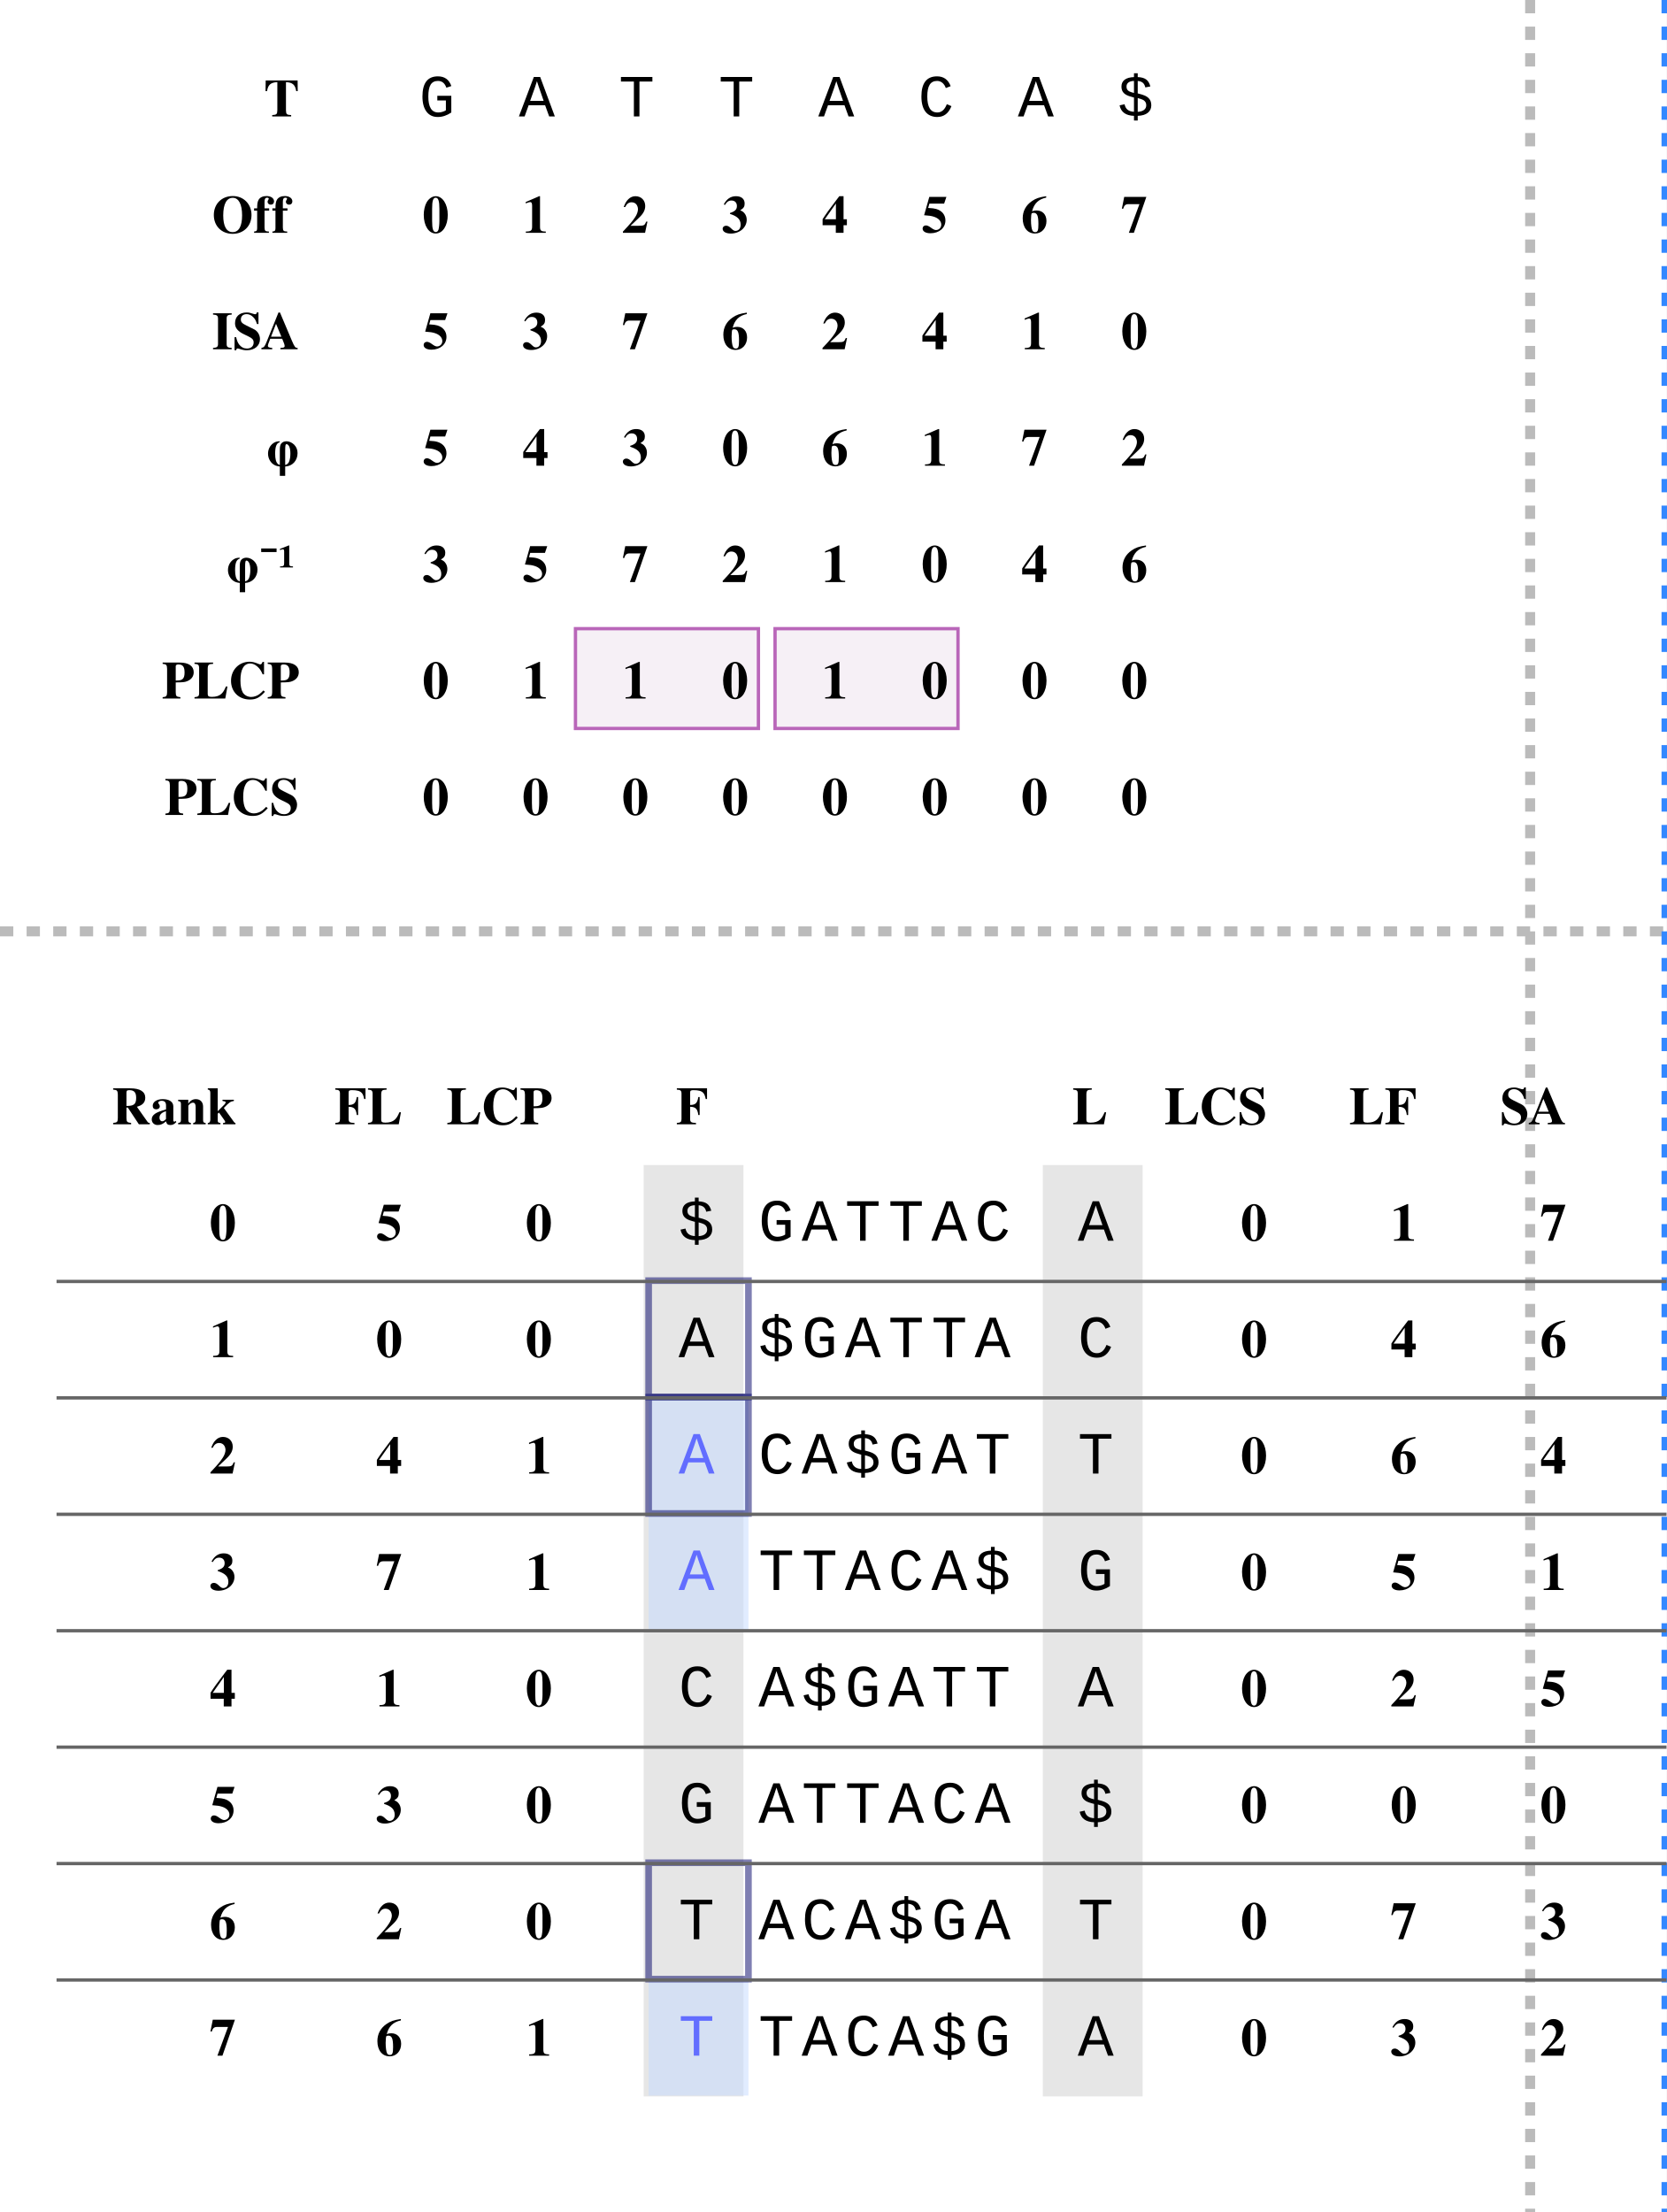
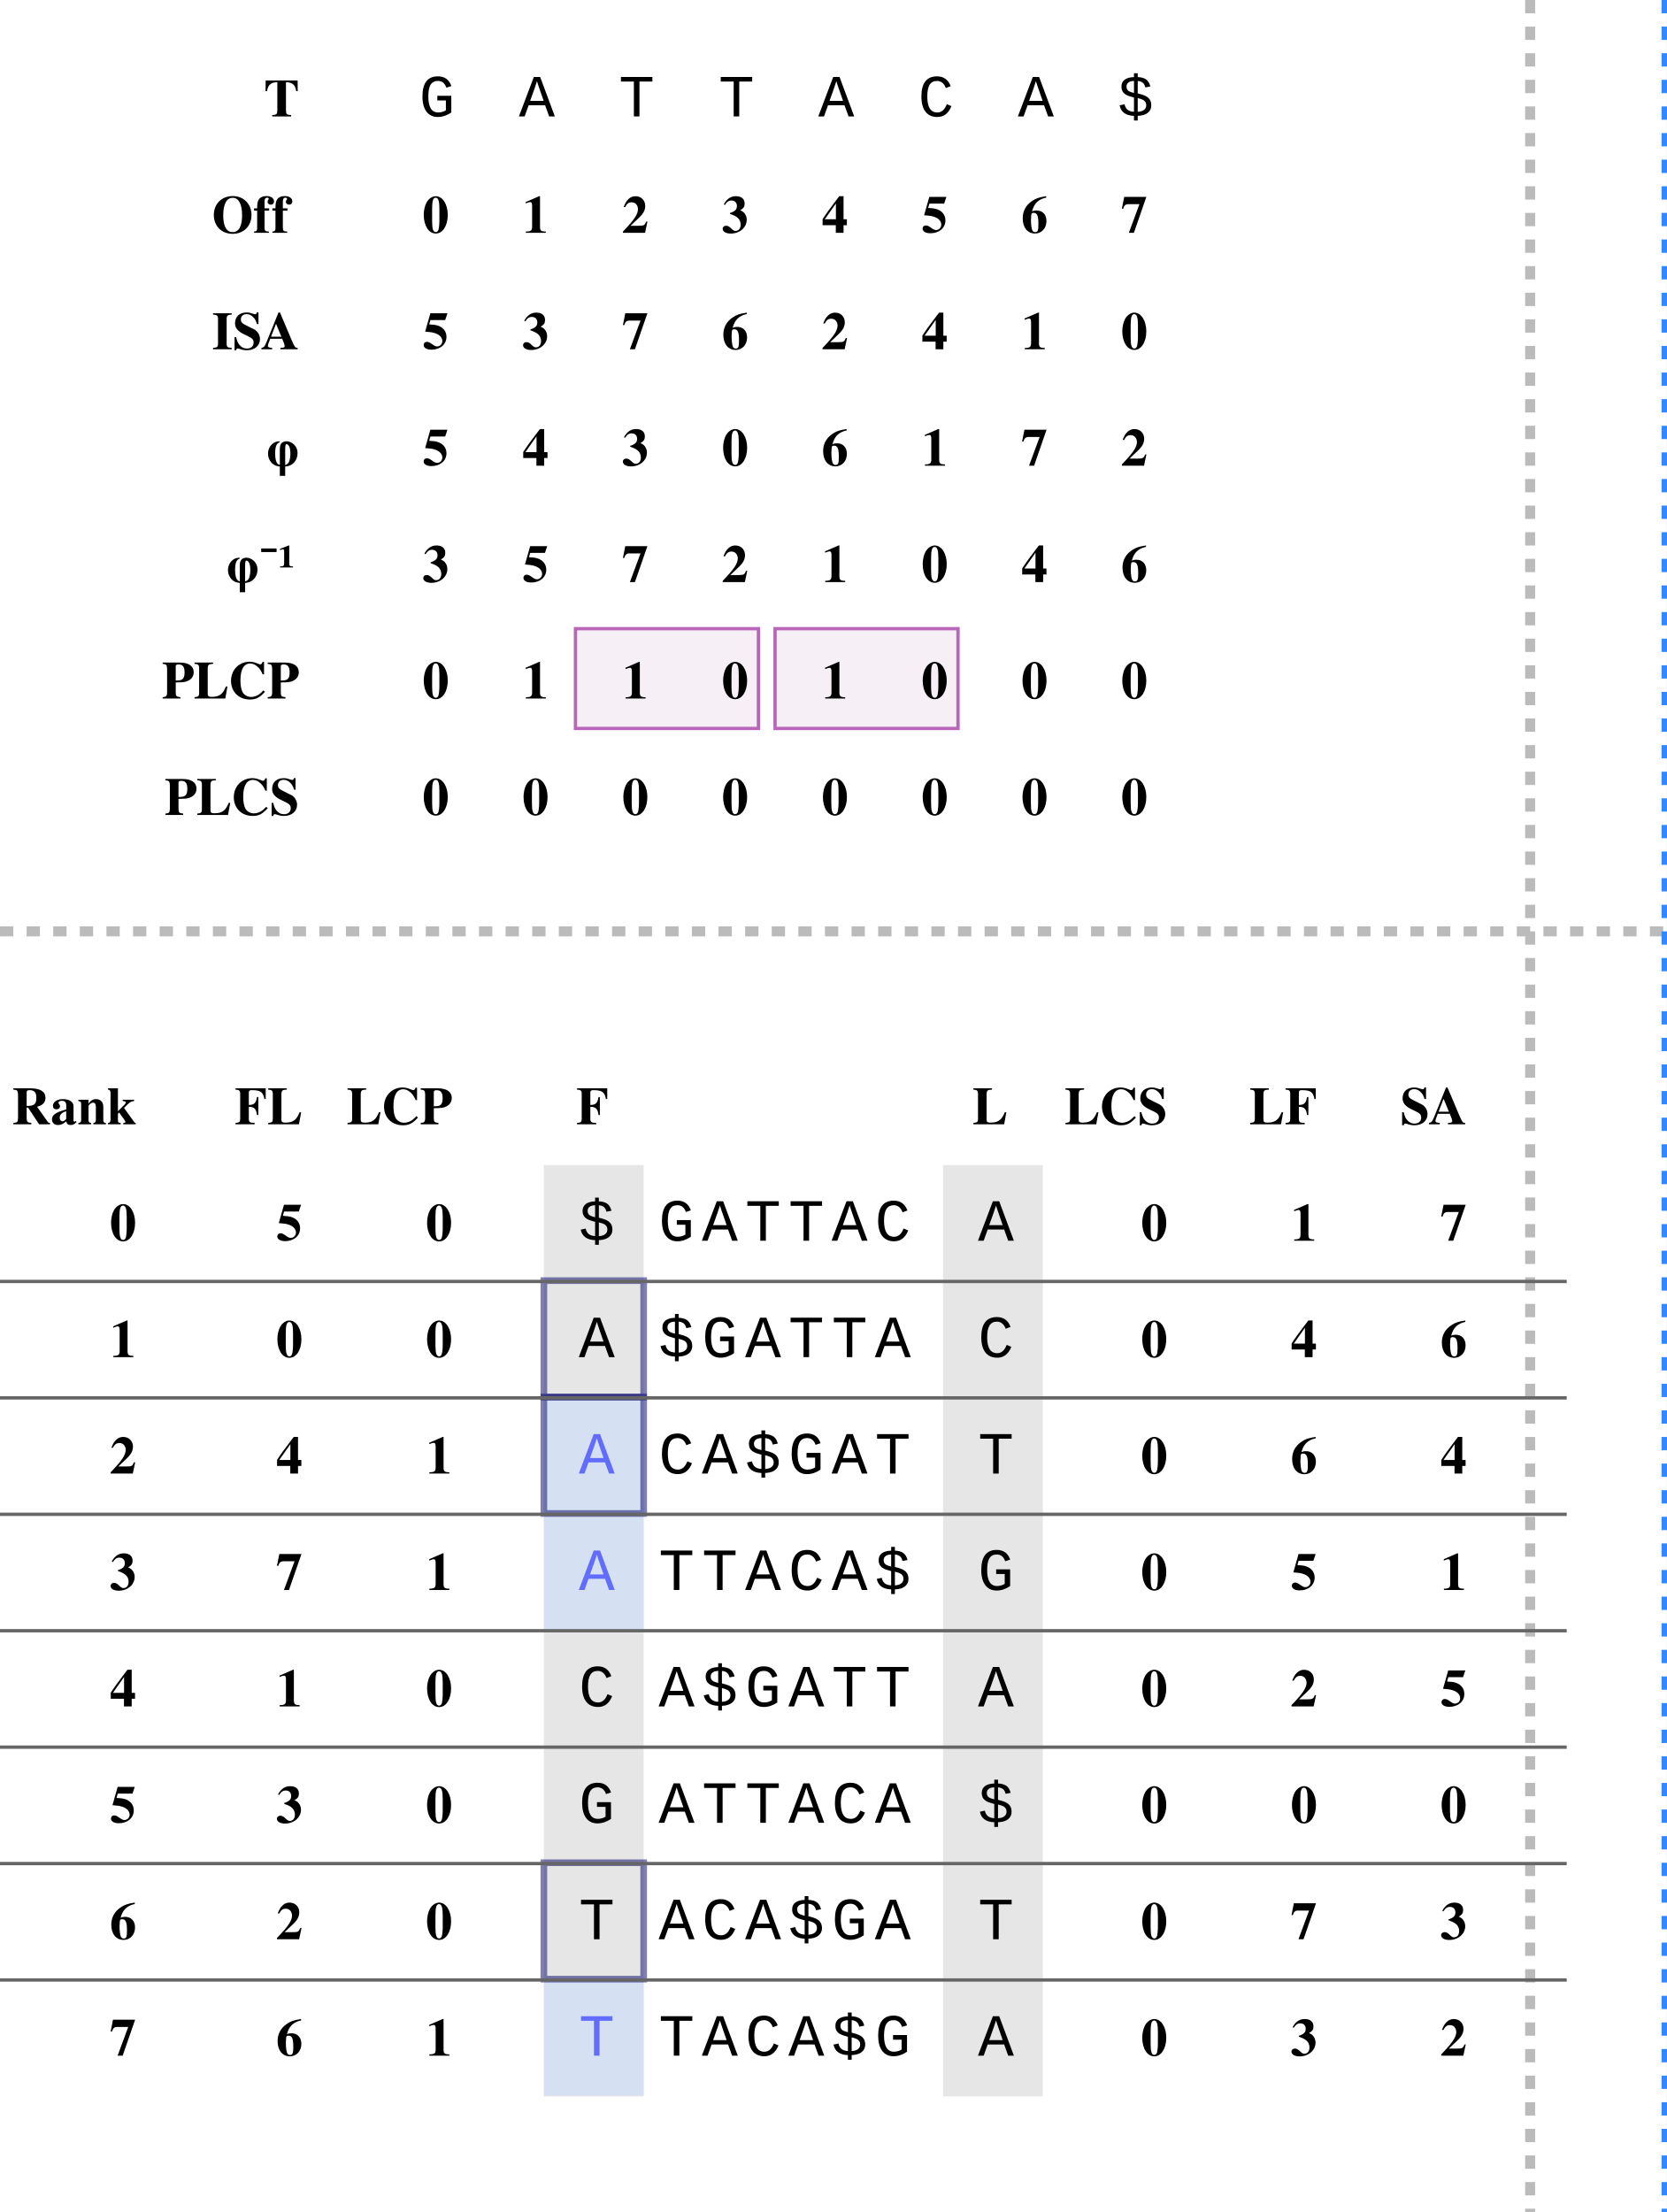
<svg xmlns="http://www.w3.org/2000/svg" width="501.0" height="665">
  <rect width="501.0" height="665" fill="#ffffff" />
  <defs>
    <style>
                .monospace { font-family: 'Courier New', monospace; font-size: 18px; }
                .label { font-family: 'Times', sans-serif; font-size: 16px; font-weight: bold; }
                .f-column { fill: #e6e6e6; stroke: none; }
                .l-column { fill: #e6e6e6; stroke: none; }
                .blue-highlight { fill: #c3d9ff; stroke: none; opacity: 0.5; }
                .blue-outline { fill: none; stroke: #000066; stroke-width: 2; opacity: 0.5; }
                .red-highlight { fill: #ffc3c3; stroke: none; opacity: 0.5; }
                .green-highlight { fill: #c3ffc3; stroke: none; opacity: 0.5; }
                .red-outline { fill: none; stroke: #660000; stroke-width: 2; opacity: 0.5; }
                .plum-highlight { fill: #f0e6f0; stroke: #8b008b; stroke-width: 1; opacity: 0.6; }
                .teal-highlight { fill: #d3f3f9; stroke: #006666; stroke-width: 1; opacity: 0.6; }
                .medgray-highlight { fill: #e0e0e0; stroke: none; }
                .lightgray-highlight { fill: #f0f0f0; stroke: none; }
                .bwt-separator { stroke: #666; stroke-width: 1; fill: none; }
                .arrow { stroke: #333; stroke-width: 2; fill: none; }
                .arrow-label { font-family: 'Courier New', monospace; font-size: 14px; font-weight: bold; }
                </style>
  </defs>
  <line x1="0" y1="280" x2="501.0" y2="280" style="stroke:#bbb;stroke-width:3;stroke-dasharray:4,4" />
  <line x1="460" y1="0" x2="460" y2="665" style="stroke:#bbb;stroke-width:3;stroke-dasharray:4,4" />
  <line x1="501.0" y1="0" x2="501.0" y2="665" style="stroke:#38f;stroke-width:3;stroke-dasharray:4,4" />
  <g id="T">
    <text x="90" y="35" class="label" text-anchor="end">T</text>
    <text x="126.0" y="35" class="monospace">G</text>
    <text x="156.0" y="35" class="monospace">A</text>
    <text x="186.0" y="35" class="monospace">T</text>
    <text x="216.0" y="35" class="monospace">T</text>
    <text x="246.0" y="35" class="monospace">A</text>
    <text x="276.0" y="35" class="monospace">C</text>
    <text x="306.0" y="35" class="monospace">A</text>
    <text x="336.0" y="35" class="monospace">$</text>
  </g>
  <g id="Offset">
    <text x="87.0" y="70" class="label" text-anchor="end">Off</text>
    <text x="135.0" y="70" class="label" text-anchor="end">0</text>
    <text x="165.0" y="70" class="label" text-anchor="end">1</text>
    <text x="195.0" y="70" class="label" text-anchor="end">2</text>
    <text x="225.0" y="70" class="label" text-anchor="end">3</text>
    <text x="255.0" y="70" class="label" text-anchor="end">4</text>
    <text x="285.0" y="70" class="label" text-anchor="end">5</text>
    <text x="315.0" y="70" class="label" text-anchor="end">6</text>
    <text x="345.0" y="70" class="label" text-anchor="end">7</text>
  </g>
  <g id="ISA">
    <text x="90" y="105" class="label" text-anchor="end">ISA</text>
    <text x="135.0" y="105" class="label" text-anchor="end">5</text>
    <text x="165.0" y="105" class="label" text-anchor="end">3</text>
    <text x="195.0" y="105" class="label" text-anchor="end">7</text>
    <text x="225.0" y="105" class="label" text-anchor="end">6</text>
    <text x="255.0" y="105" class="label" text-anchor="end">2</text>
    <text x="285.0" y="105" class="label" text-anchor="end">4</text>
    <text x="315.0" y="105" class="label" text-anchor="end">1</text>
    <text x="345.0" y="105" class="label" text-anchor="end">0</text>
  </g>
  <g id="Phi">
    <g id="PhiRects">
  </g>
    <g id="PhiVals">
      <text x="90" y="140" class="label" text-anchor="end">φ</text>
      <text x="135.0" y="140" class="label" text-anchor="end">5</text>
      <text x="165.0" y="140" class="label" text-anchor="end">4</text>
      <text x="195.0" y="140" class="label" text-anchor="end">3</text>
      <text x="225.0" y="140" class="label" text-anchor="end">0</text>
      <text x="255.0" y="140" class="label" text-anchor="end">6</text>
      <text x="285.0" y="140" class="label" text-anchor="end">1</text>
      <text x="315.0" y="140" class="label" text-anchor="end">7</text>
      <text x="345.0" y="140" class="label" text-anchor="end">2</text>
    </g>
  </g>
  <g id="PhiInv">
    <g id="PhiInvRects">
  </g>
    <g id="PhiInvVals">
      <text x="88.5" y="175" class="label" text-anchor="end">φ⁻¹</text>
      <text x="135.0" y="175" class="label" text-anchor="end">3</text>
      <text x="165.0" y="175" class="label" text-anchor="end">5</text>
      <text x="195.0" y="175" class="label" text-anchor="end">7</text>
      <text x="225.0" y="175" class="label" text-anchor="end">2</text>
      <text x="255.0" y="175" class="label" text-anchor="end">1</text>
      <text x="285.0" y="175" class="label" text-anchor="end">0</text>
      <text x="315.0" y="175" class="label" text-anchor="end">4</text>
      <text x="345.0" y="175" class="label" text-anchor="end">6</text>
    </g>
  </g>
  <g id="PLCP">
    <g id="PLCPrects">
      <rect x="173.0" y="189.0" width="55" height="30" class="plum-highlight" />
      <rect x="233.0" y="189.0" width="55" height="30" class="plum-highlight" />
    </g>
    <g id="PLCPvals">
      <text x="90" y="210" class="label" text-anchor="end">PLCP</text>
      <text x="135.0" y="210" class="label" text-anchor="end">0</text>
      <text x="165.0" y="210" class="label" text-anchor="end">1</text>
      <text x="195.0" y="210" class="label" text-anchor="end">1</text>
      <text x="225.0" y="210" class="label" text-anchor="end">0</text>
      <text x="255.0" y="210" class="label" text-anchor="end">1</text>
      <text x="285.0" y="210" class="label" text-anchor="end">0</text>
      <text x="315.0" y="210" class="label" text-anchor="end">0</text>
      <text x="345.0" y="210" class="label" text-anchor="end">0</text>
    </g>
  </g>
  <g id="PLCS">
    <g id="PLCSrect">
  </g>
    <g id="PLCSvals">
      <text x="90" y="245" class="label" text-anchor="end">PLCS</text>
      <text x="135.0" y="245" class="label" text-anchor="end">0</text>
      <text x="165.0" y="245" class="label" text-anchor="end">0</text>
      <text x="195.0" y="245" class="label" text-anchor="end">0</text>
      <text x="225.0" y="245" class="label" text-anchor="end">0</text>
      <text x="255.0" y="245" class="label" text-anchor="end">0</text>
      <text x="285.0" y="245" class="label" text-anchor="end">0</text>
      <text x="315.0" y="245" class="label" text-anchor="end">0</text>
      <text x="345.0" y="245" class="label" text-anchor="end">0</text>
    </g>
  </g>
  <g id="SA">
-     <text x="471.0" y="338.0" class="label" text-anchor="end">SA</text>
-     <text x="471.0" y="373.0" class="label" text-anchor="end">7</text>
-     <text x="471.0" y="408.0" class="label" text-anchor="end">6</text>
-     <text x="471.0" y="443.0" class="label" text-anchor="end">4</text>
-     <text x="471.0" y="478.0" class="label" text-anchor="end">1</text>
-     <text x="471.0" y="513.0" class="label" text-anchor="end">5</text>
-     <text x="471.0" y="548.0" class="label" text-anchor="end">0</text>
-     <text x="471.0" y="583.0" class="label" text-anchor="end">3</text>
-     <text x="471.0" y="618.0" class="label" text-anchor="end">2</text>
+     <text x="441.0" y="338.0" class="label" text-anchor="end">SA</text>
+     <text x="441.0" y="373.0" class="label" text-anchor="end">7</text>
+     <text x="441.0" y="408.0" class="label" text-anchor="end">6</text>
+     <text x="441.0" y="443.0" class="label" text-anchor="end">4</text>
+     <text x="441.0" y="478.0" class="label" text-anchor="end">1</text>
+     <text x="441.0" y="513.0" class="label" text-anchor="end">5</text>
+     <text x="441.0" y="548.0" class="label" text-anchor="end">0</text>
+     <text x="441.0" y="583.0" class="label" text-anchor="end">3</text>
+     <text x="441.0" y="618.0" class="label" text-anchor="end">2</text>
  </g>
  <g id="LF">
    <g id="LFrects">
  </g>
    <g id="LF">
-       <text x="426.0" y="338.0" class="label" text-anchor="end">LF</text>
-       <text x="426.0" y="373.0" class="label" text-anchor="end">1</text>
-       <text x="426.0" y="408.0" class="label" text-anchor="end">4</text>
-       <text x="426.0" y="443.0" class="label" text-anchor="end">6</text>
-       <text x="426.0" y="478.0" class="label" text-anchor="end">5</text>
-       <text x="426.0" y="513.0" class="label" text-anchor="end">2</text>
-       <text x="426.0" y="548.0" class="label" text-anchor="end">0</text>
-       <text x="426.0" y="583.0" class="label" text-anchor="end">7</text>
-       <text x="426.0" y="618.0" class="label" text-anchor="end">3</text>
+       <text x="396.0" y="338.0" class="label" text-anchor="end">LF</text>
+       <text x="396.0" y="373.0" class="label" text-anchor="end">1</text>
+       <text x="396.0" y="408.0" class="label" text-anchor="end">4</text>
+       <text x="396.0" y="443.0" class="label" text-anchor="end">6</text>
+       <text x="396.0" y="478.0" class="label" text-anchor="end">5</text>
+       <text x="396.0" y="513.0" class="label" text-anchor="end">2</text>
+       <text x="396.0" y="548.0" class="label" text-anchor="end">0</text>
+       <text x="396.0" y="583.0" class="label" text-anchor="end">7</text>
+       <text x="396.0" y="618.0" class="label" text-anchor="end">3</text>
    </g>
  </g>
  <g id="LCS">
    <g id="LCSvals">
-       <text x="381.0" y="338.0" class="label" text-anchor="end">LCS</text>
-       <text x="381.0" y="373.0" class="label" text-anchor="end">0</text>
-       <text x="381.0" y="408.0" class="label" text-anchor="end">0</text>
-       <text x="381.0" y="443.0" class="label" text-anchor="end">0</text>
-       <text x="381.0" y="478.0" class="label" text-anchor="end">0</text>
-       <text x="381.0" y="513.0" class="label" text-anchor="end">0</text>
-       <text x="381.0" y="548.0" class="label" text-anchor="end">0</text>
-       <text x="381.0" y="583.0" class="label" text-anchor="end">0</text>
-       <text x="381.0" y="618.0" class="label" text-anchor="end">0</text>
+       <text x="351.0" y="338.0" class="label" text-anchor="end">LCS</text>
+       <text x="351.0" y="373.0" class="label" text-anchor="end">0</text>
+       <text x="351.0" y="408.0" class="label" text-anchor="end">0</text>
+       <text x="351.0" y="443.0" class="label" text-anchor="end">0</text>
+       <text x="351.0" y="478.0" class="label" text-anchor="end">0</text>
+       <text x="351.0" y="513.0" class="label" text-anchor="end">0</text>
+       <text x="351.0" y="548.0" class="label" text-anchor="end">0</text>
+       <text x="351.0" y="583.0" class="label" text-anchor="end">0</text>
+       <text x="351.0" y="618.0" class="label" text-anchor="end">0</text>
    </g>
  </g>
  <g id="L">
-     <rect x="313.5" y="350.25" width="30" height="280" class="l-column" />
-     <text x="333.0" y="338.0" class="label" text-anchor="end">L</text>
-     <text x="324.0" y="373.0" class="monospace" fill="black">A</text>
-     <text x="324.0" y="408.0" class="monospace" fill="black">C</text>
-     <text x="324.0" y="443.0" class="monospace" fill="black">T</text>
-     <text x="324.0" y="478.0" class="monospace" fill="black">G</text>
-     <text x="324.0" y="513.0" class="monospace" fill="black">A</text>
-     <text x="324.0" y="548.0" class="monospace" fill="black">$</text>
-     <text x="324.0" y="583.0" class="monospace" fill="black">T</text>
-     <text x="324.0" y="618.0" class="monospace" fill="black">A</text>
+     <rect x="283.5" y="350.25" width="30" height="280" class="l-column" />
+     <text x="303.0" y="338.0" class="label" text-anchor="end">L</text>
+     <text x="294.0" y="373.0" class="monospace" fill="black">A</text>
+     <text x="294.0" y="408.0" class="monospace" fill="black">C</text>
+     <text x="294.0" y="443.0" class="monospace" fill="black">T</text>
+     <text x="294.0" y="478.0" class="monospace" fill="black">G</text>
+     <text x="294.0" y="513.0" class="monospace" fill="black">A</text>
+     <text x="294.0" y="548.0" class="monospace" fill="black">$</text>
+     <text x="294.0" y="583.0" class="monospace" fill="black">T</text>
+     <text x="294.0" y="618.0" class="monospace" fill="black">A</text>
  </g>
  <g id="BWM">
    <g id="BWMCol0">
-       <text x="198.0" y="373.0" class="monospace" fill="black">$</text>
-       <text x="198.0" y="408.0" class="monospace" fill="black">A</text>
-       <text x="198.0" y="443.0" class="monospace" fill="blue">A</text>
-       <text x="198.0" y="478.0" class="monospace" fill="blue">A</text>
-       <text x="198.0" y="513.0" class="monospace" fill="black">C</text>
-       <text x="198.0" y="548.0" class="monospace" fill="black">G</text>
-       <text x="198.0" y="583.0" class="monospace" fill="black">T</text>
-       <text x="198.0" y="618.0" class="monospace" fill="blue">T</text>
+       <text x="168.0" y="373.0" class="monospace" fill="black">$</text>
+       <text x="168.0" y="408.0" class="monospace" fill="black">A</text>
+       <text x="168.0" y="443.0" class="monospace" fill="blue">A</text>
+       <text x="168.0" y="478.0" class="monospace" fill="blue">A</text>
+       <text x="168.0" y="513.0" class="monospace" fill="black">C</text>
+       <text x="168.0" y="548.0" class="monospace" fill="black">G</text>
+       <text x="168.0" y="583.0" class="monospace" fill="black">T</text>
+       <text x="168.0" y="618.0" class="monospace" fill="blue">T</text>
    </g>
    <g id="BWMCol1">
-       <text x="228.0" y="373.0" class="monospace" fill="black">G</text>
-       <text x="228.0" y="408.0" class="monospace" fill="black">$</text>
-       <text x="228.0" y="443.0" class="monospace" fill="black">C</text>
-       <text x="228.0" y="478.0" class="monospace" fill="black">T</text>
-       <text x="228.0" y="513.0" class="monospace" fill="black">A</text>
-       <text x="228.0" y="548.0" class="monospace" fill="black">A</text>
-       <text x="228.0" y="583.0" class="monospace" fill="black">A</text>
-       <text x="228.0" y="618.0" class="monospace" fill="black">T</text>
+       <text x="198.0" y="373.0" class="monospace" fill="black">G</text>
+       <text x="198.0" y="408.0" class="monospace" fill="black">$</text>
+       <text x="198.0" y="443.0" class="monospace" fill="black">C</text>
+       <text x="198.0" y="478.0" class="monospace" fill="black">T</text>
+       <text x="198.0" y="513.0" class="monospace" fill="black">A</text>
+       <text x="198.0" y="548.0" class="monospace" fill="black">A</text>
+       <text x="198.0" y="583.0" class="monospace" fill="black">A</text>
+       <text x="198.0" y="618.0" class="monospace" fill="black">T</text>
    </g>
    <g id="BWMCol2">
-       <text x="241.0" y="373.0" class="monospace" fill="black">A</text>
-       <text x="241.0" y="408.0" class="monospace" fill="black">G</text>
-       <text x="241.0" y="443.0" class="monospace" fill="black">A</text>
-       <text x="241.0" y="478.0" class="monospace" fill="black">T</text>
-       <text x="241.0" y="513.0" class="monospace" fill="black">$</text>
-       <text x="241.0" y="548.0" class="monospace" fill="black">T</text>
-       <text x="241.0" y="583.0" class="monospace" fill="black">C</text>
-       <text x="241.0" y="618.0" class="monospace" fill="black">A</text>
+       <text x="211.0" y="373.0" class="monospace" fill="black">A</text>
+       <text x="211.0" y="408.0" class="monospace" fill="black">G</text>
+       <text x="211.0" y="443.0" class="monospace" fill="black">A</text>
+       <text x="211.0" y="478.0" class="monospace" fill="black">T</text>
+       <text x="211.0" y="513.0" class="monospace" fill="black">$</text>
+       <text x="211.0" y="548.0" class="monospace" fill="black">T</text>
+       <text x="211.0" y="583.0" class="monospace" fill="black">C</text>
+       <text x="211.0" y="618.0" class="monospace" fill="black">A</text>
    </g>
    <g id="BWMCol3">
-       <text x="254.0" y="373.0" class="monospace" fill="black">T</text>
-       <text x="254.0" y="408.0" class="monospace" fill="black">A</text>
-       <text x="254.0" y="443.0" class="monospace" fill="black">$</text>
-       <text x="254.0" y="478.0" class="monospace" fill="black">A</text>
-       <text x="254.0" y="513.0" class="monospace" fill="black">G</text>
-       <text x="254.0" y="548.0" class="monospace" fill="black">T</text>
-       <text x="254.0" y="583.0" class="monospace" fill="black">A</text>
-       <text x="254.0" y="618.0" class="monospace" fill="black">C</text>
+       <text x="224.0" y="373.0" class="monospace" fill="black">T</text>
+       <text x="224.0" y="408.0" class="monospace" fill="black">A</text>
+       <text x="224.0" y="443.0" class="monospace" fill="black">$</text>
+       <text x="224.0" y="478.0" class="monospace" fill="black">A</text>
+       <text x="224.0" y="513.0" class="monospace" fill="black">G</text>
+       <text x="224.0" y="548.0" class="monospace" fill="black">T</text>
+       <text x="224.0" y="583.0" class="monospace" fill="black">A</text>
+       <text x="224.0" y="618.0" class="monospace" fill="black">C</text>
    </g>
    <g id="BWMCol4">
-       <text x="267.0" y="373.0" class="monospace" fill="black">T</text>
-       <text x="267.0" y="408.0" class="monospace" fill="black">T</text>
-       <text x="267.0" y="443.0" class="monospace" fill="black">G</text>
-       <text x="267.0" y="478.0" class="monospace" fill="black">C</text>
-       <text x="267.0" y="513.0" class="monospace" fill="black">A</text>
-       <text x="267.0" y="548.0" class="monospace" fill="black">A</text>
-       <text x="267.0" y="583.0" class="monospace" fill="black">$</text>
-       <text x="267.0" y="618.0" class="monospace" fill="black">A</text>
+       <text x="237.0" y="373.0" class="monospace" fill="black">T</text>
+       <text x="237.0" y="408.0" class="monospace" fill="black">T</text>
+       <text x="237.0" y="443.0" class="monospace" fill="black">G</text>
+       <text x="237.0" y="478.0" class="monospace" fill="black">C</text>
+       <text x="237.0" y="513.0" class="monospace" fill="black">A</text>
+       <text x="237.0" y="548.0" class="monospace" fill="black">A</text>
+       <text x="237.0" y="583.0" class="monospace" fill="black">$</text>
+       <text x="237.0" y="618.0" class="monospace" fill="black">A</text>
    </g>
    <g id="BWMCol5">
-       <text x="280.0" y="373.0" class="monospace" fill="black">A</text>
-       <text x="280.0" y="408.0" class="monospace" fill="black">T</text>
-       <text x="280.0" y="443.0" class="monospace" fill="black">A</text>
-       <text x="280.0" y="478.0" class="monospace" fill="black">A</text>
-       <text x="280.0" y="513.0" class="monospace" fill="black">T</text>
-       <text x="280.0" y="548.0" class="monospace" fill="black">C</text>
-       <text x="280.0" y="583.0" class="monospace" fill="black">G</text>
-       <text x="280.0" y="618.0" class="monospace" fill="black">$</text>
+       <text x="250.0" y="373.0" class="monospace" fill="black">A</text>
+       <text x="250.0" y="408.0" class="monospace" fill="black">T</text>
+       <text x="250.0" y="443.0" class="monospace" fill="black">A</text>
+       <text x="250.0" y="478.0" class="monospace" fill="black">A</text>
+       <text x="250.0" y="513.0" class="monospace" fill="black">T</text>
+       <text x="250.0" y="548.0" class="monospace" fill="black">C</text>
+       <text x="250.0" y="583.0" class="monospace" fill="black">G</text>
+       <text x="250.0" y="618.0" class="monospace" fill="black">$</text>
    </g>
    <g id="BWMCol6">
-       <text x="293.0" y="373.0" class="monospace" fill="black">C</text>
-       <text x="293.0" y="408.0" class="monospace" fill="black">A</text>
-       <text x="293.0" y="443.0" class="monospace" fill="black">T</text>
-       <text x="293.0" y="478.0" class="monospace" fill="black">$</text>
-       <text x="293.0" y="513.0" class="monospace" fill="black">T</text>
-       <text x="293.0" y="548.0" class="monospace" fill="black">A</text>
-       <text x="293.0" y="583.0" class="monospace" fill="black">A</text>
-       <text x="293.0" y="618.0" class="monospace" fill="black">G</text>
+       <text x="263.0" y="373.0" class="monospace" fill="black">C</text>
+       <text x="263.0" y="408.0" class="monospace" fill="black">A</text>
+       <text x="263.0" y="443.0" class="monospace" fill="black">T</text>
+       <text x="263.0" y="478.0" class="monospace" fill="black">$</text>
+       <text x="263.0" y="513.0" class="monospace" fill="black">T</text>
+       <text x="263.0" y="548.0" class="monospace" fill="black">A</text>
+       <text x="263.0" y="583.0" class="monospace" fill="black">A</text>
+       <text x="263.0" y="618.0" class="monospace" fill="black">G</text>
    </g>
  </g>
  <g id="LCSrects">
    <g id="LCSrect1">
  </g>
    <g id="LCSrect2">
  </g>
  </g>
  <g id="F">
-     <rect x="193.5" y="350.25" width="30" height="280" class="f-column" />
-     <text x="213.0" y="338.0" class="label" text-anchor="end">F</text>
-     <text x="204.0" y="373.0" class="monospace" fill="black">$</text>
-     <text x="204.0" y="408.0" class="monospace" fill="black">A</text>
-     <text x="204.0" y="443.0" class="monospace" fill="blue">A</text>
-     <text x="204.0" y="478.0" class="monospace" fill="blue">A</text>
-     <text x="204.0" y="513.0" class="monospace" fill="black">C</text>
-     <text x="204.0" y="548.0" class="monospace" fill="black">G</text>
-     <text x="204.0" y="583.0" class="monospace" fill="black">T</text>
-     <text x="204.0" y="618.0" class="monospace" fill="blue">T</text>
+     <rect x="163.5" y="350.25" width="30" height="280" class="f-column" />
+     <text x="183.0" y="338.0" class="label" text-anchor="end">F</text>
+     <text x="174.0" y="373.0" class="monospace" fill="black">$</text>
+     <text x="174.0" y="408.0" class="monospace" fill="black">A</text>
+     <text x="174.0" y="443.0" class="monospace" fill="blue">A</text>
+     <text x="174.0" y="478.0" class="monospace" fill="blue">A</text>
+     <text x="174.0" y="513.0" class="monospace" fill="black">C</text>
+     <text x="174.0" y="548.0" class="monospace" fill="black">G</text>
+     <text x="174.0" y="583.0" class="monospace" fill="black">T</text>
+     <text x="174.0" y="618.0" class="monospace" fill="blue">T</text>
  </g>
  <g id="LCP">
    <g id="LCPvals">
-       <text x="166.0" y="338.0" class="label" text-anchor="end">LCP</text>
-       <text x="166.0" y="373.0" class="label" text-anchor="end">0</text>
-       <text x="166.0" y="408.0" class="label" text-anchor="end">0</text>
-       <text x="166.0" y="443.0" class="label" text-anchor="end">1</text>
-       <text x="166.0" y="478.0" class="label" text-anchor="end">1</text>
-       <text x="166.0" y="513.0" class="label" text-anchor="end">0</text>
-       <text x="166.0" y="548.0" class="label" text-anchor="end">0</text>
-       <text x="166.0" y="583.0" class="label" text-anchor="end">0</text>
-       <text x="166.0" y="618.0" class="label" text-anchor="end">1</text>
+       <text x="136.0" y="338.0" class="label" text-anchor="end">LCP</text>
+       <text x="136.0" y="373.0" class="label" text-anchor="end">0</text>
+       <text x="136.0" y="408.0" class="label" text-anchor="end">0</text>
+       <text x="136.0" y="443.0" class="label" text-anchor="end">1</text>
+       <text x="136.0" y="478.0" class="label" text-anchor="end">1</text>
+       <text x="136.0" y="513.0" class="label" text-anchor="end">0</text>
+       <text x="136.0" y="548.0" class="label" text-anchor="end">0</text>
+       <text x="136.0" y="583.0" class="label" text-anchor="end">0</text>
+       <text x="136.0" y="618.0" class="label" text-anchor="end">1</text>
    </g>
  </g>
  <g id="LCPrects">
    <g id="LCPrect1">
-       <rect x="195.0" y="420" width="30" height="35" class="blue-highlight" />
-       <rect x="195.0" y="455" width="30" height="35" class="blue-highlight" />
-       <rect x="195.0" y="595" width="30" height="35" class="blue-highlight" />
+       <rect x="163.5" y="420" width="30" height="35" class="blue-highlight" />
+       <rect x="163.5" y="455" width="30" height="35" class="blue-highlight" />
+       <rect x="163.5" y="595" width="30" height="35" class="blue-highlight" />
    </g>
    <g id="LCPrect2">
-       <rect x="195.0" y="385" width="30" height="35" class="blue-outline" />
-       <rect x="195.0" y="420" width="30" height="35" class="blue-outline" />
-       <rect x="195.0" y="560" width="30" height="35" class="blue-outline" />
+       <rect x="163.5" y="385" width="30" height="35" class="blue-outline" />
+       <rect x="163.5" y="420" width="30" height="35" class="blue-outline" />
+       <rect x="163.5" y="560" width="30" height="35" class="blue-outline" />
    </g>
  </g>
  <g id="FL">
    <g id="FLrects">
  </g>
    <g id="FLvals">
-       <text x="121.0" y="338.0" class="label" text-anchor="end">FL</text>
-       <text x="121.0" y="373.0" class="label" text-anchor="end">5</text>
-       <text x="121.0" y="408.0" class="label" text-anchor="end">0</text>
-       <text x="121.0" y="443.0" class="label" text-anchor="end">4</text>
-       <text x="121.0" y="478.0" class="label" text-anchor="end">7</text>
-       <text x="121.0" y="513.0" class="label" text-anchor="end">1</text>
-       <text x="121.0" y="548.0" class="label" text-anchor="end">3</text>
-       <text x="121.0" y="583.0" class="label" text-anchor="end">2</text>
-       <text x="121.0" y="618.0" class="label" text-anchor="end">6</text>
+       <text x="91.0" y="338.0" class="label" text-anchor="end">FL</text>
+       <text x="91.0" y="373.0" class="label" text-anchor="end">5</text>
+       <text x="91.0" y="408.0" class="label" text-anchor="end">0</text>
+       <text x="91.0" y="443.0" class="label" text-anchor="end">4</text>
+       <text x="91.0" y="478.0" class="label" text-anchor="end">7</text>
+       <text x="91.0" y="513.0" class="label" text-anchor="end">1</text>
+       <text x="91.0" y="548.0" class="label" text-anchor="end">3</text>
+       <text x="91.0" y="583.0" class="label" text-anchor="end">2</text>
+       <text x="91.0" y="618.0" class="label" text-anchor="end">6</text>
    </g>
  </g>
  <g id="Rank">
-     <text x="71.0" y="338.0" class="label" text-anchor="end">Rank</text>
-     <text x="71.0" y="373.0" class="label" text-anchor="end">0</text>
-     <text x="71.0" y="408.0" class="label" text-anchor="end">1</text>
-     <text x="71.0" y="443.0" class="label" text-anchor="end">2</text>
-     <text x="71.0" y="478.0" class="label" text-anchor="end">3</text>
-     <text x="71.0" y="513.0" class="label" text-anchor="end">4</text>
-     <text x="71.0" y="548.0" class="label" text-anchor="end">5</text>
-     <text x="71.0" y="583.0" class="label" text-anchor="end">6</text>
-     <text x="71.0" y="618.0" class="label" text-anchor="end">7</text>
+     <text x="41.0" y="338.0" class="label" text-anchor="end">Rank</text>
+     <text x="41.0" y="373.0" class="label" text-anchor="end">0</text>
+     <text x="41.0" y="408.0" class="label" text-anchor="end">1</text>
+     <text x="41.0" y="443.0" class="label" text-anchor="end">2</text>
+     <text x="41.0" y="478.0" class="label" text-anchor="end">3</text>
+     <text x="41.0" y="513.0" class="label" text-anchor="end">4</text>
+     <text x="41.0" y="548.0" class="label" text-anchor="end">5</text>
+     <text x="41.0" y="583.0" class="label" text-anchor="end">6</text>
+     <text x="41.0" y="618.0" class="label" text-anchor="end">7</text>
  </g>
  <g id="RunLines">
-     <line x1="17.0" y1="385.25" x2="501.0" y2="385.25" class="bwt-separator" />
-     <line x1="17.0" y1="420.25" x2="501.0" y2="420.25" class="bwt-separator" />
-     <line x1="17.0" y1="455.25" x2="501.0" y2="455.25" class="bwt-separator" />
-     <line x1="17.0" y1="490.25" x2="501.0" y2="490.25" class="bwt-separator" />
-     <line x1="17.0" y1="525.25" x2="501.0" y2="525.25" class="bwt-separator" />
-     <line x1="17.0" y1="560.25" x2="501.0" y2="560.25" class="bwt-separator" />
-     <line x1="17.0" y1="595.25" x2="501.0" y2="595.25" class="bwt-separator" />
+     <line x1="-13.0" y1="385.25" x2="471.0" y2="385.25" class="bwt-separator" />
+     <line x1="-13.0" y1="420.25" x2="471.0" y2="420.25" class="bwt-separator" />
+     <line x1="-13.0" y1="455.25" x2="471.0" y2="455.25" class="bwt-separator" />
+     <line x1="-13.0" y1="490.25" x2="471.0" y2="490.25" class="bwt-separator" />
+     <line x1="-13.0" y1="525.25" x2="471.0" y2="525.25" class="bwt-separator" />
+     <line x1="-13.0" y1="560.25" x2="471.0" y2="560.25" class="bwt-separator" />
+     <line x1="-13.0" y1="595.25" x2="471.0" y2="595.25" class="bwt-separator" />
  </g>
  <g id="MUMs">
  </g>
</svg>
